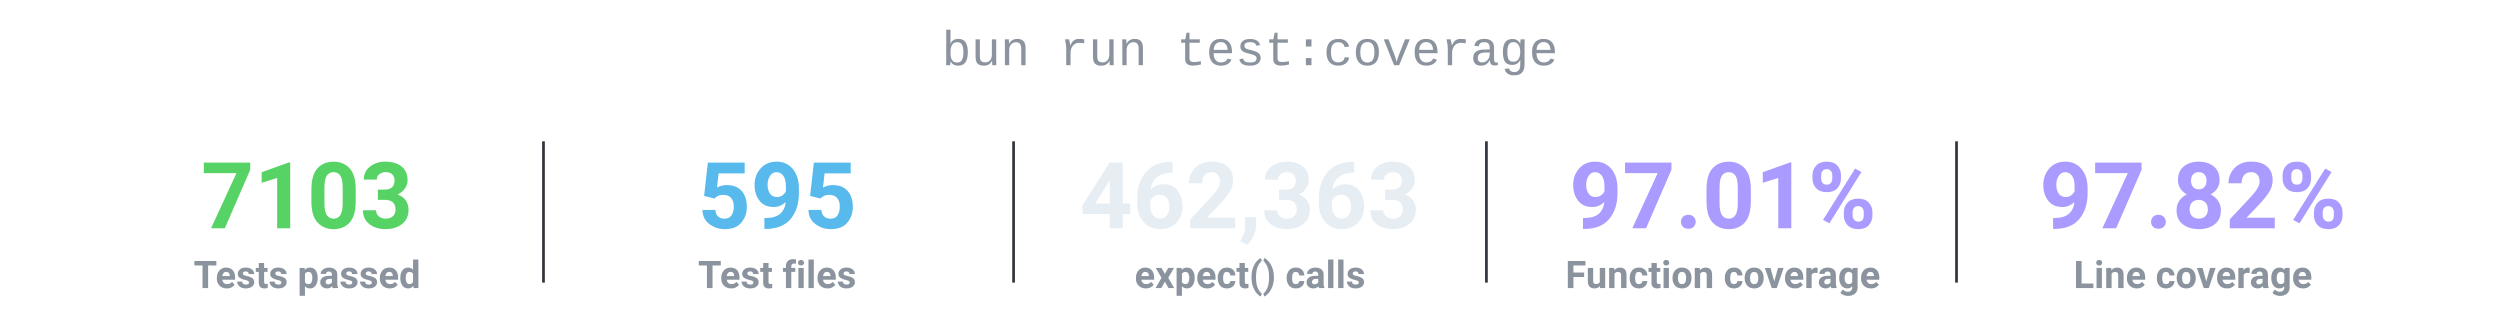
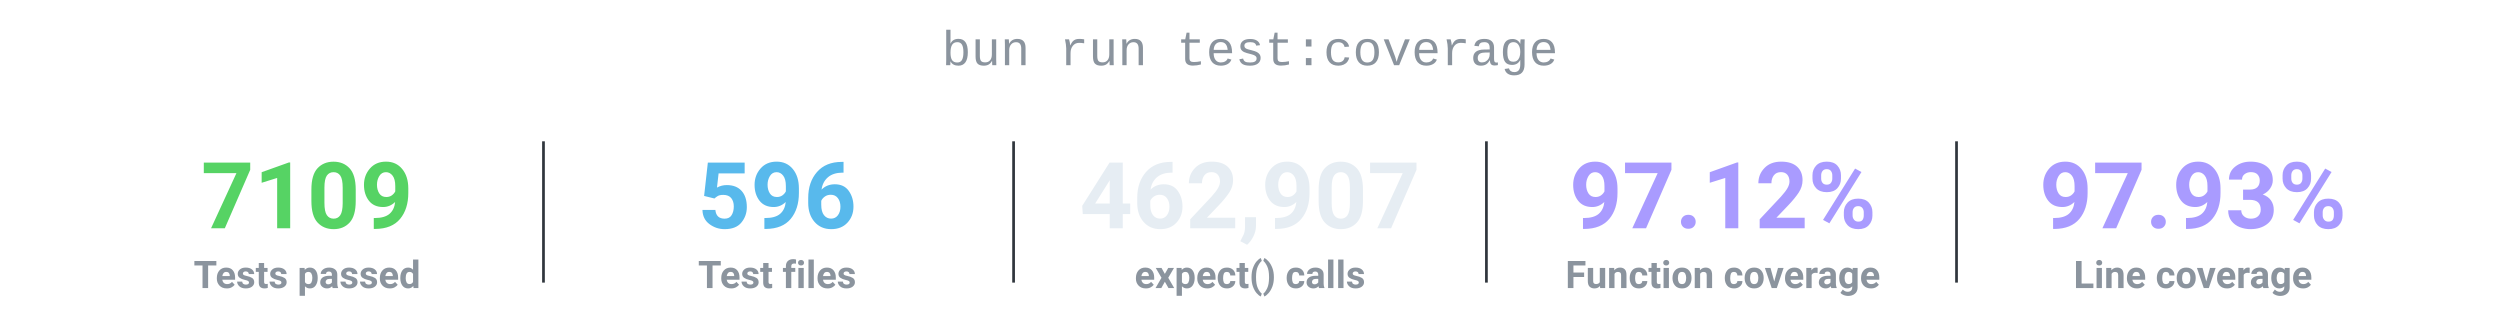
- <svg xmlns="http://www.w3.org/2000/svg" viewBox="0 0 920 122" width="920" height="122" role="img" aria-label="bun run test:coverage — 7103 tests passed, 595 test files, 462,363 expect() calls, 97.01% function coverage, 97.82% line coverage">
+ <svg xmlns="http://www.w3.org/2000/svg" viewBox="0 0 920 122" width="920" height="122" role="img" aria-label="bun run test:coverage — 7109 tests passed, 596 test files, 462,907 expect() calls, 97.12% function coverage, 97.93% line coverage">
  <style>
    .cmd { font-family: ui-monospace, SFMono-Regular, 'SF Mono', Menlo, Consolas, 'Liberation Mono', monospace; font-weight: 500; font-size: 18px; }
    .val { font-family: system-ui, -apple-system, BlinkMacSystemFont, 'Segoe UI', Roboto, sans-serif; font-weight: 700; font-size: 34px; }
    .lbl { font-family: system-ui, -apple-system, BlinkMacSystemFont, 'Segoe UI', Roboto, sans-serif; font-weight: 600; font-size: 14px; }
  </style>
  <text x="460" y="24" text-anchor="middle" class="cmd" fill="#8b949e">bun run test:coverage</text>
  <line x1="200" y1="52" x2="200" y2="104" stroke="#30363d" stroke-width="1" />
  <line x1="373" y1="52" x2="373" y2="104" stroke="#30363d" stroke-width="1" />
  <line x1="547" y1="52" x2="547" y2="104" stroke="#30363d" stroke-width="1" />
  <line x1="720" y1="52" x2="720" y2="104" stroke="#30363d" stroke-width="1" />
-   <text x="113" y="84" text-anchor="middle" class="val" fill="#56d364">7103</text>
+   <text x="113" y="84" text-anchor="middle" class="val" fill="#56d364">7109</text>
  <text x="113" y="106" text-anchor="middle" class="lbl" fill="#8b949e">Tests passed</text>
-   <text x="286" y="84" text-anchor="middle" class="val" fill="#58b9ec">595</text>
+   <text x="286" y="84" text-anchor="middle" class="val" fill="#58b9ec">596</text>
  <text x="286" y="106" text-anchor="middle" class="lbl" fill="#8b949e">Test files</text>
-   <text x="460" y="84" text-anchor="middle" class="val" fill="#e6edf3">462,363</text>
+   <text x="460" y="84" text-anchor="middle" class="val" fill="#e6edf3">462,907</text>
  <text x="460" y="106" text-anchor="middle" class="lbl" fill="#8b949e">expect() calls</text>
-   <text x="634" y="84" text-anchor="middle" class="val" fill="#a99bff">97.01%</text>
+   <text x="634" y="84" text-anchor="middle" class="val" fill="#a99bff">97.12%</text>
  <text x="634" y="106" text-anchor="middle" class="lbl" fill="#8b949e">Function coverage</text>
-   <text x="807" y="84" text-anchor="middle" class="val" fill="#a99bff">97.82%</text>
+   <text x="807" y="84" text-anchor="middle" class="val" fill="#a99bff">97.93%</text>
  <text x="807" y="106" text-anchor="middle" class="lbl" fill="#8b949e">Line coverage</text>
</svg>
